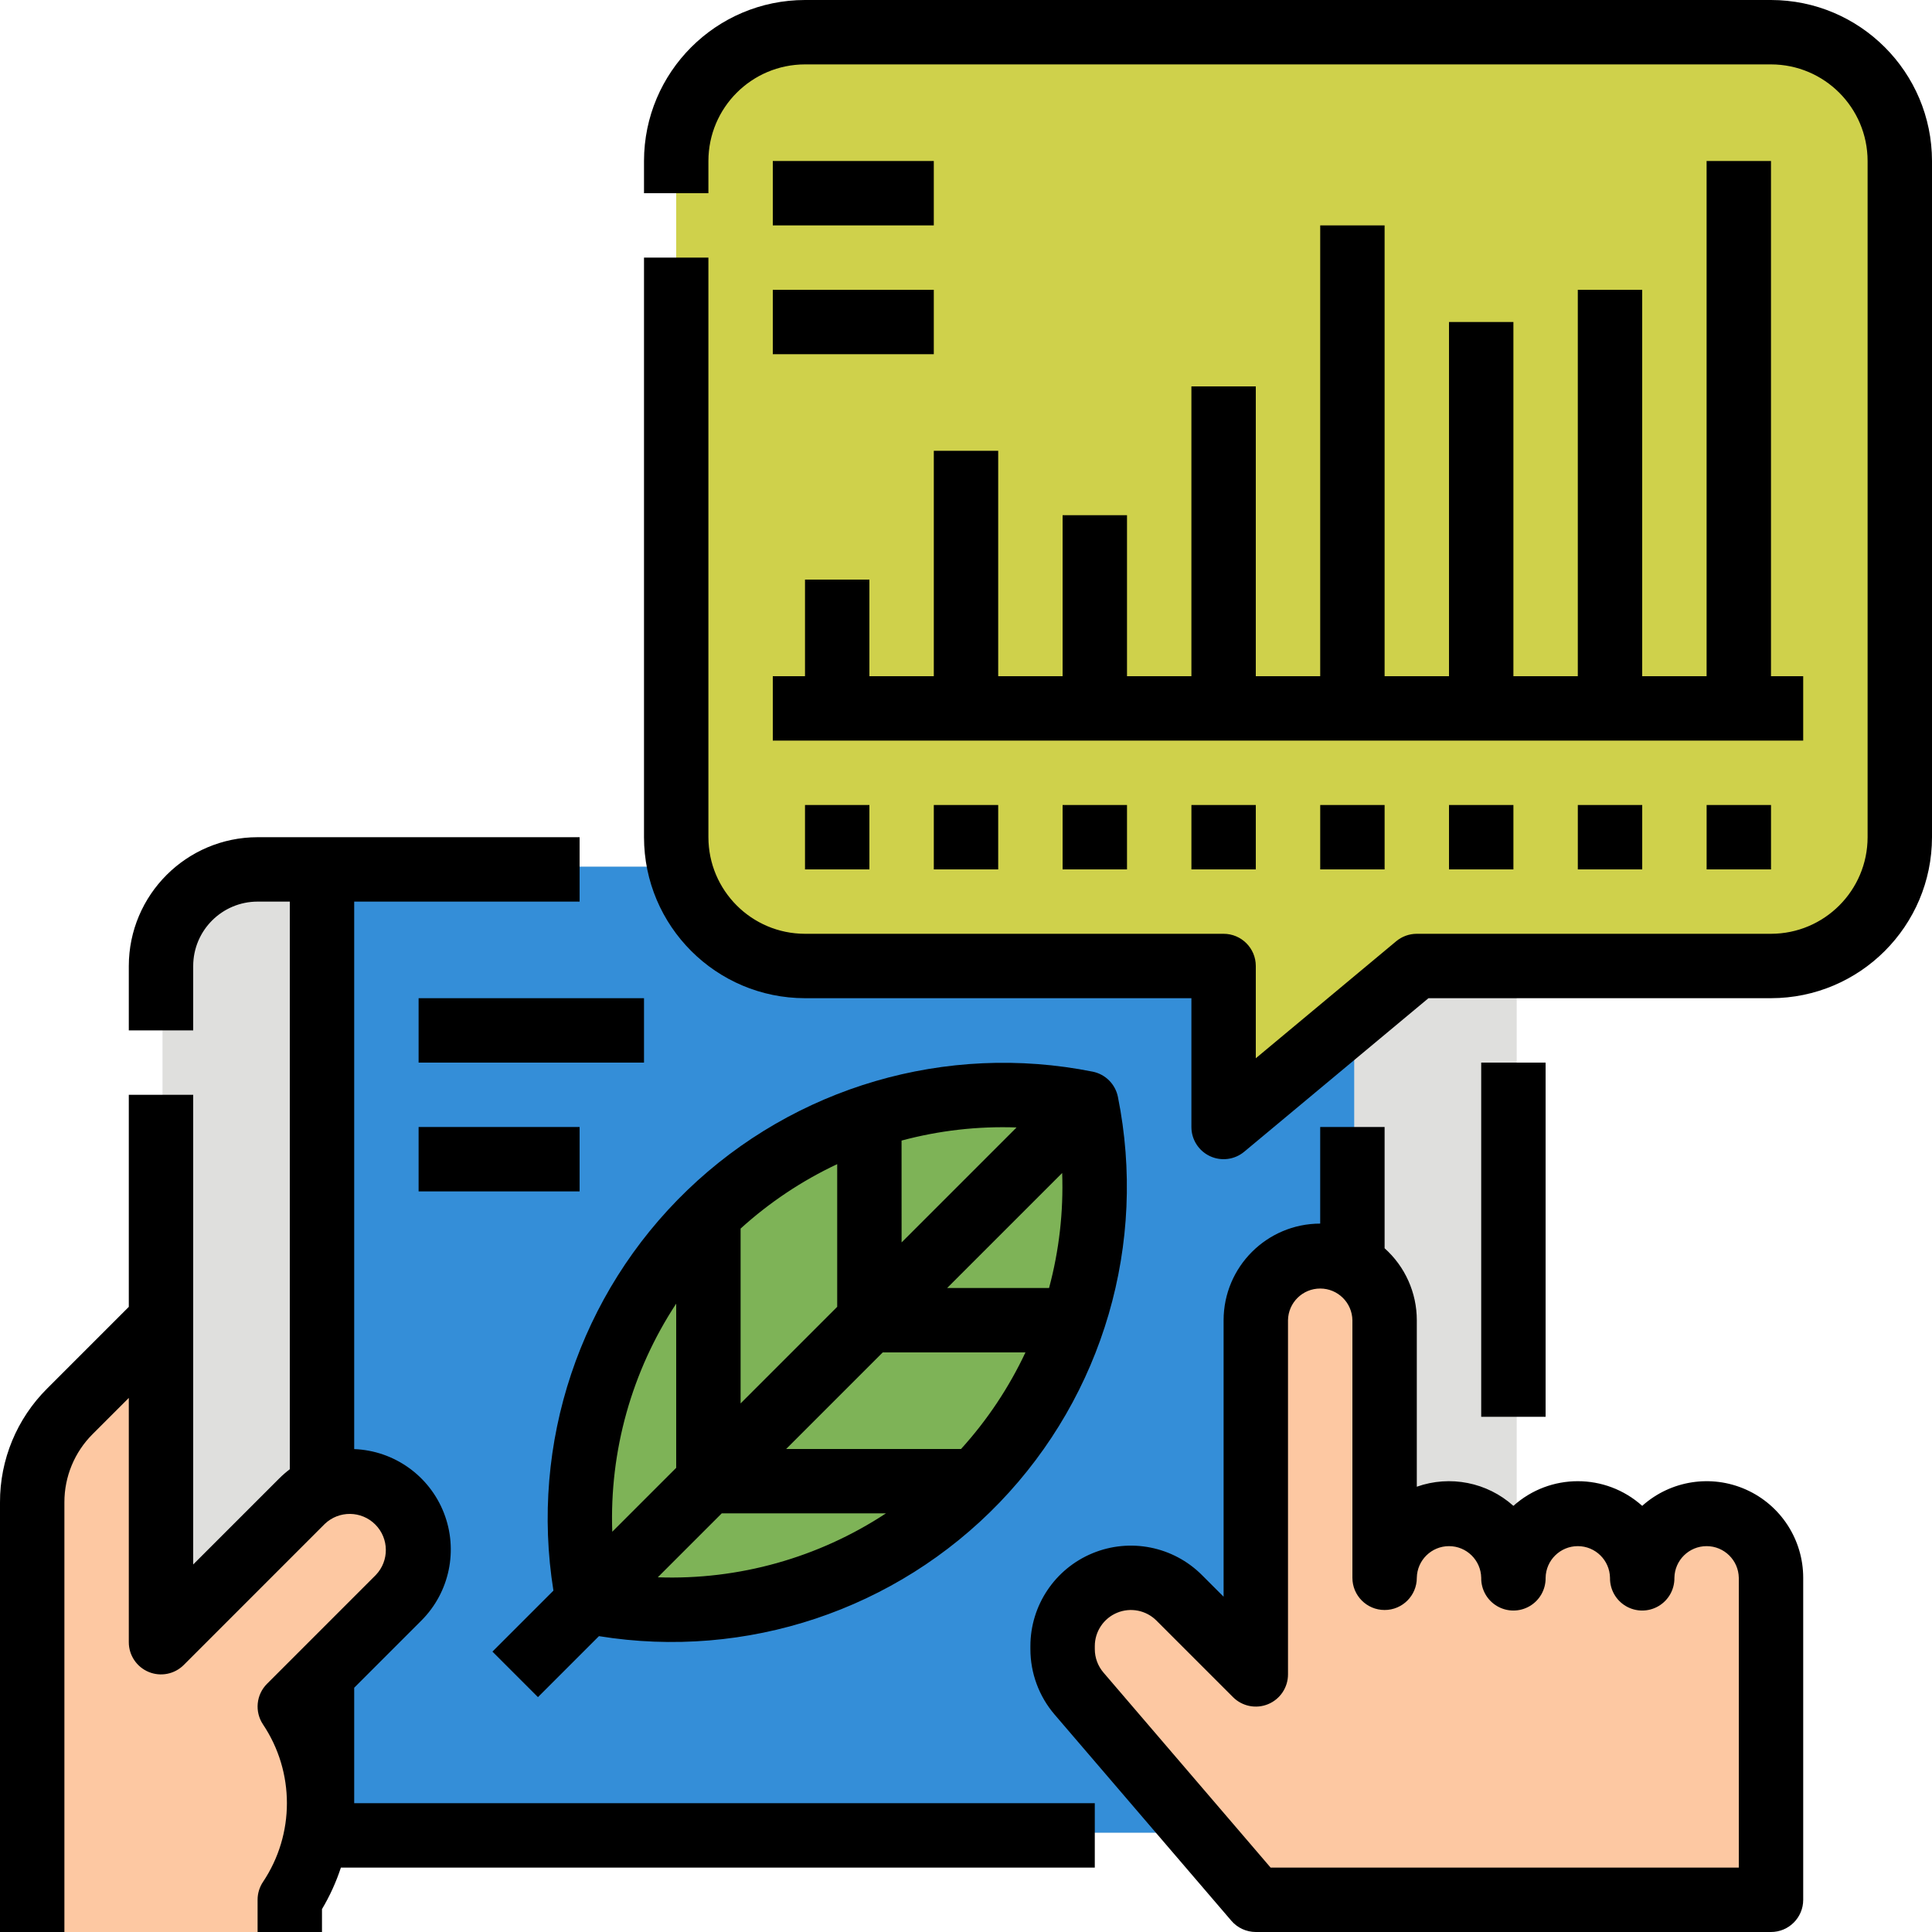
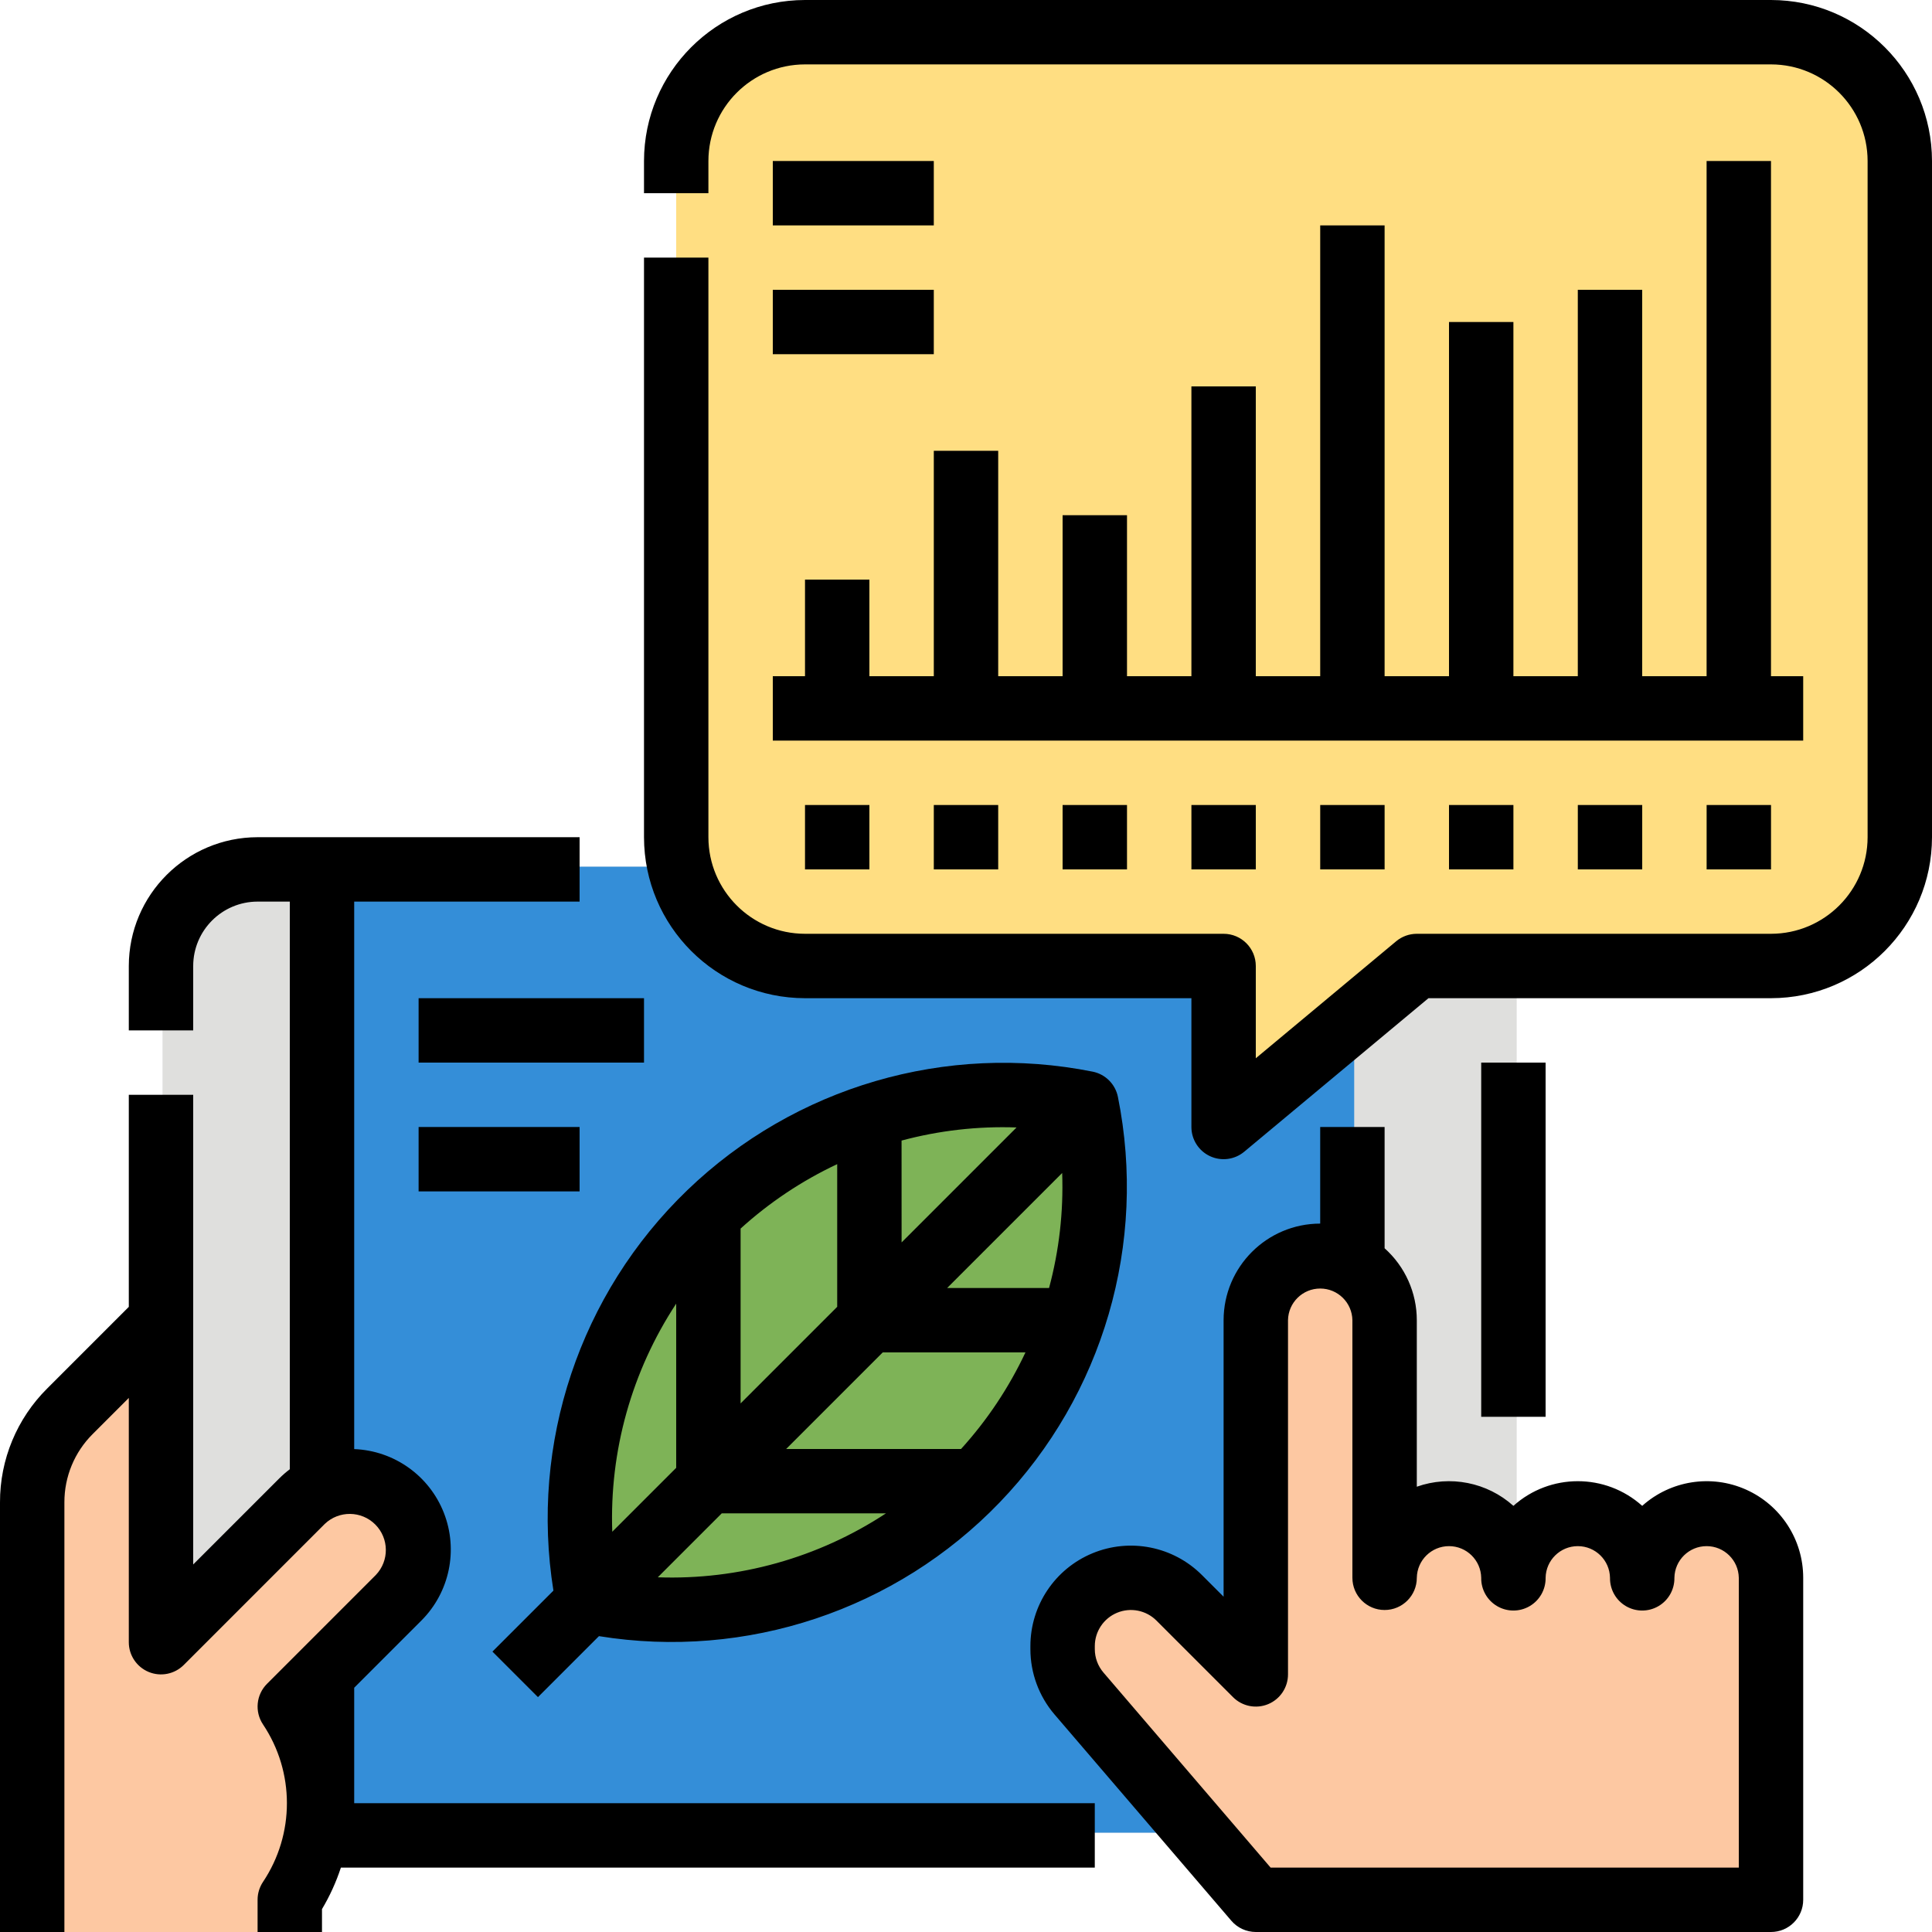
<svg xmlns="http://www.w3.org/2000/svg" width="214" height="214" viewBox="0 0 214 214">
  <g id="Filled_outline" data-name="Filled outline" transform="translate(-166 -166)">
    <rect id="Rectángulo_24257" data-name="Rectángulo 24257" width="150" height="107" rx="9" transform="translate(184 262)" fill="#dfdfdd" />
    <rect id="Rectángulo_24258" data-name="Rectángulo 24258" width="114" height="107" transform="translate(202 262)" fill="#348ed8" />
    <path id="Trazado_150952" data-name="Trazado 150952" d="M204.234,306.833h0a7.569,7.569,0,0,0-5.35,2.216l-15.617,15.617V289l-10.088,10.088A14.267,14.267,0,0,0,169,309.177v47.59h28.533V353.2h0a19.291,19.291,0,0,0,0-21.4l12.051-12.051a7.569,7.569,0,0,0,2.216-5.35h0a7.566,7.566,0,0,0-7.566-7.566Z" transform="translate(0.567 23.233)" fill="#fdc8a2" />
    <path id="Trazado_150953" data-name="Trazado 150953" d="M275.716,289.4a45.8,45.8,0,0,1-2.394,7.133,47.421,47.421,0,0,1-13.393,17.833,46.3,46.3,0,0,1-34.615,10.428q-2.174-.219-4.379-.663-.441-2.2-.663-4.379A46.391,46.391,0,0,1,230.7,285.138a47.421,47.421,0,0,1,17.833-13.393,46.2,46.2,0,0,1,23.219-3.473c1.449.146,2.912.37,4.378.663q.442,2.2.665,4.379A46.143,46.143,0,0,1,275.716,289.4Z" transform="translate(10.201 19.267)" fill="#7eb357" />
    <path id="Trazado_150954" data-name="Trazado 150954" d="M300.667,318.667V290.133A7.133,7.133,0,0,0,293.533,283h0a7.133,7.133,0,0,0-7.133,7.133v39.233l-8.484-8.484a7.567,7.567,0,0,0-5.35-2.216h0A7.566,7.566,0,0,0,265,326.233h0v.335a7.561,7.561,0,0,0,1.821,4.923L286.4,354.333h57.067V318.667a7.133,7.133,0,0,0-7.133-7.133h0a7.133,7.133,0,0,0-7.133,7.133h0a7.133,7.133,0,0,0-7.133-7.133h0a7.133,7.133,0,0,0-7.133,7.133h0a7.133,7.133,0,0,0-7.133-7.133h0A7.133,7.133,0,0,0,300.667,318.667Z" transform="translate(18.7 22.1)" fill="#fdc8a2" />
-     <path id="Trazado_150955" data-name="Trazado 150955" d="M350.267,272.433H311.033l-21.4,17.833V272.433H243.267A14.267,14.267,0,0,1,229,258.167v-74.9A14.267,14.267,0,0,1,243.267,169h107a14.267,14.267,0,0,1,14.267,14.267v74.9A14.267,14.267,0,0,1,350.267,272.433Z" transform="translate(11.9 0.567)" fill="#cfd14b" />
+     <path id="Trazado_150955" data-name="Trazado 150955" d="M350.267,272.433H311.033l-21.4,17.833V272.433H243.267A14.267,14.267,0,0,1,229,258.167v-74.9A14.267,14.267,0,0,1,243.267,169h107a14.267,14.267,0,0,1,14.267,14.267v74.9A14.267,14.267,0,0,1,350.267,272.433Z" transform="translate(11.9 0.567)" fill="#ffde82" />
    <path id="Trazado_150956" data-name="Trazado 150956" d="M337.2,322.933h-7.133V283.7H337.2ZM173.133,332.41a10.632,10.632,0,0,1,3.134-7.567l4-4V347.9a3.566,3.566,0,0,0,6.088,2.522L201.973,334.8a4,4,0,0,1,5.654,5.657l-12.049,12.051a3.564,3.564,0,0,0-.446,4.5,15.686,15.686,0,0,1,0,17.443,3.563,3.563,0,0,0-.6,1.978V380h7.133v-2.536a22.915,22.915,0,0,0,2.095-4.6h83.505v-7.133H205.233V352.944l7.44-7.44a11.132,11.132,0,0,0-7.44-18.994V265.867H230.2v-7.133H194.533A14.283,14.283,0,0,0,180.267,273v7.133H187.4V273a7.142,7.142,0,0,1,7.133-7.133H198.1v62.876a11.365,11.365,0,0,0-1.172,1.019L187.4,339.29V287.267h-7.133v23.489l-9.043,9.044A17.711,17.711,0,0,0,166,332.41V380h7.133ZM289.827,287.5a50.423,50.423,0,0,1-57.484,59.729l-6.755,6.755-5.043-5.043,6.756-6.755a50.469,50.469,0,0,1,59.727-57.484A3.569,3.569,0,0,1,289.827,287.5Zm-23.961,16.118L278.6,290.884a43.191,43.191,0,0,0-12.738,1.453Zm-17.833,17.833,10.7-10.7V294.948a43.318,43.318,0,0,0-10.7,7.137Zm-14.216,14.216,7.082-7.082V310.4A43.2,43.2,0,0,0,233.818,335.671Zm30.31-2.038H245.944l-7.083,7.082A43.2,43.2,0,0,0,264.127,333.633ZM279.586,315.8H263.778l-10.7,10.7h19.371a43.351,43.351,0,0,0,7.137-10.7Zm4.064-19.871-12.739,12.738H282.2a43.191,43.191,0,0,0,1.453-12.738ZM212.367,283.7h24.967v-7.133H212.367Zm17.833,7.133H212.367v7.133H230.2Zm89.167,0v13.433a10.674,10.674,0,0,1,3.567,7.967v18.444a10.691,10.691,0,0,1,10.7,2.12,10.681,10.681,0,0,1,14.267,0,10.695,10.695,0,0,1,17.833,7.969v35.667A3.566,3.566,0,0,1,362.167,380H305.1a3.567,3.567,0,0,1-2.708-1.246l-19.579-22.841a11.139,11.139,0,0,1-2.68-7.245v-.335a11.132,11.132,0,0,1,19-7.872l2.4,2.4V312.233a10.713,10.713,0,0,1,10.7-10.7v-10.7Zm0,53.5a3.566,3.566,0,0,1-3.567-3.567V312.233a3.567,3.567,0,0,0-7.133,0v39.233a3.566,3.566,0,0,1-6.088,2.522l-8.485-8.484a4,4,0,0,0-6.827,2.828v.335a4,4,0,0,0,.963,2.6l18.511,21.6H358.6v-32.1a3.567,3.567,0,0,0-7.133,0,3.567,3.567,0,1,1-7.133,0,3.567,3.567,0,0,0-7.133,0,3.567,3.567,0,1,1-7.133,0,3.567,3.567,0,0,0-7.133,0A3.566,3.566,0,0,1,319.367,344.333ZM362.167,166h-107a17.854,17.854,0,0,0-17.833,17.833V187.4h7.133v-3.567a10.713,10.713,0,0,1,10.7-10.7h107a10.713,10.713,0,0,1,10.7,10.7v74.9a10.713,10.713,0,0,1-10.7,10.7H322.933a3.566,3.566,0,0,0-2.283.826L305.1,283.218V273a3.566,3.566,0,0,0-3.567-3.567H255.167a10.713,10.713,0,0,1-10.7-10.7v-64.2h-7.133v64.2a17.854,17.854,0,0,0,17.833,17.833h42.8v14.267a3.567,3.567,0,0,0,5.849,2.74l20.41-17.007h37.941A17.854,17.854,0,0,0,380,258.733v-74.9A17.854,17.854,0,0,0,362.167,166ZM251.6,248.033H365.733V240.9h-3.567V183.833h-7.133V240.9H347.9V198.1h-7.133v42.8h-7.133V201.667H326.5V240.9h-7.133V190.967h-7.133V240.9H305.1V208.8h-7.133v32.1h-7.133V223.067H283.7V240.9h-7.133V215.933h-7.133V240.9H262.3V230.2h-7.133v10.7H251.6Zm17.833-64.2H251.6v7.133h17.833Zm-17.833,21.4h17.833V198.1H251.6ZM262.3,262.3v-7.133h-7.133V262.3Zm14.267,0v-7.133h-7.133V262.3Zm14.267,0v-7.133H283.7V262.3Zm14.267,0v-7.133h-7.133V262.3Zm14.267,0v-7.133h-7.133V262.3Zm14.267,0v-7.133H326.5V262.3Zm14.267,0v-7.133h-7.133V262.3Zm14.267,0v-7.133h-7.133V262.3Z" />
  </g>
</svg>
